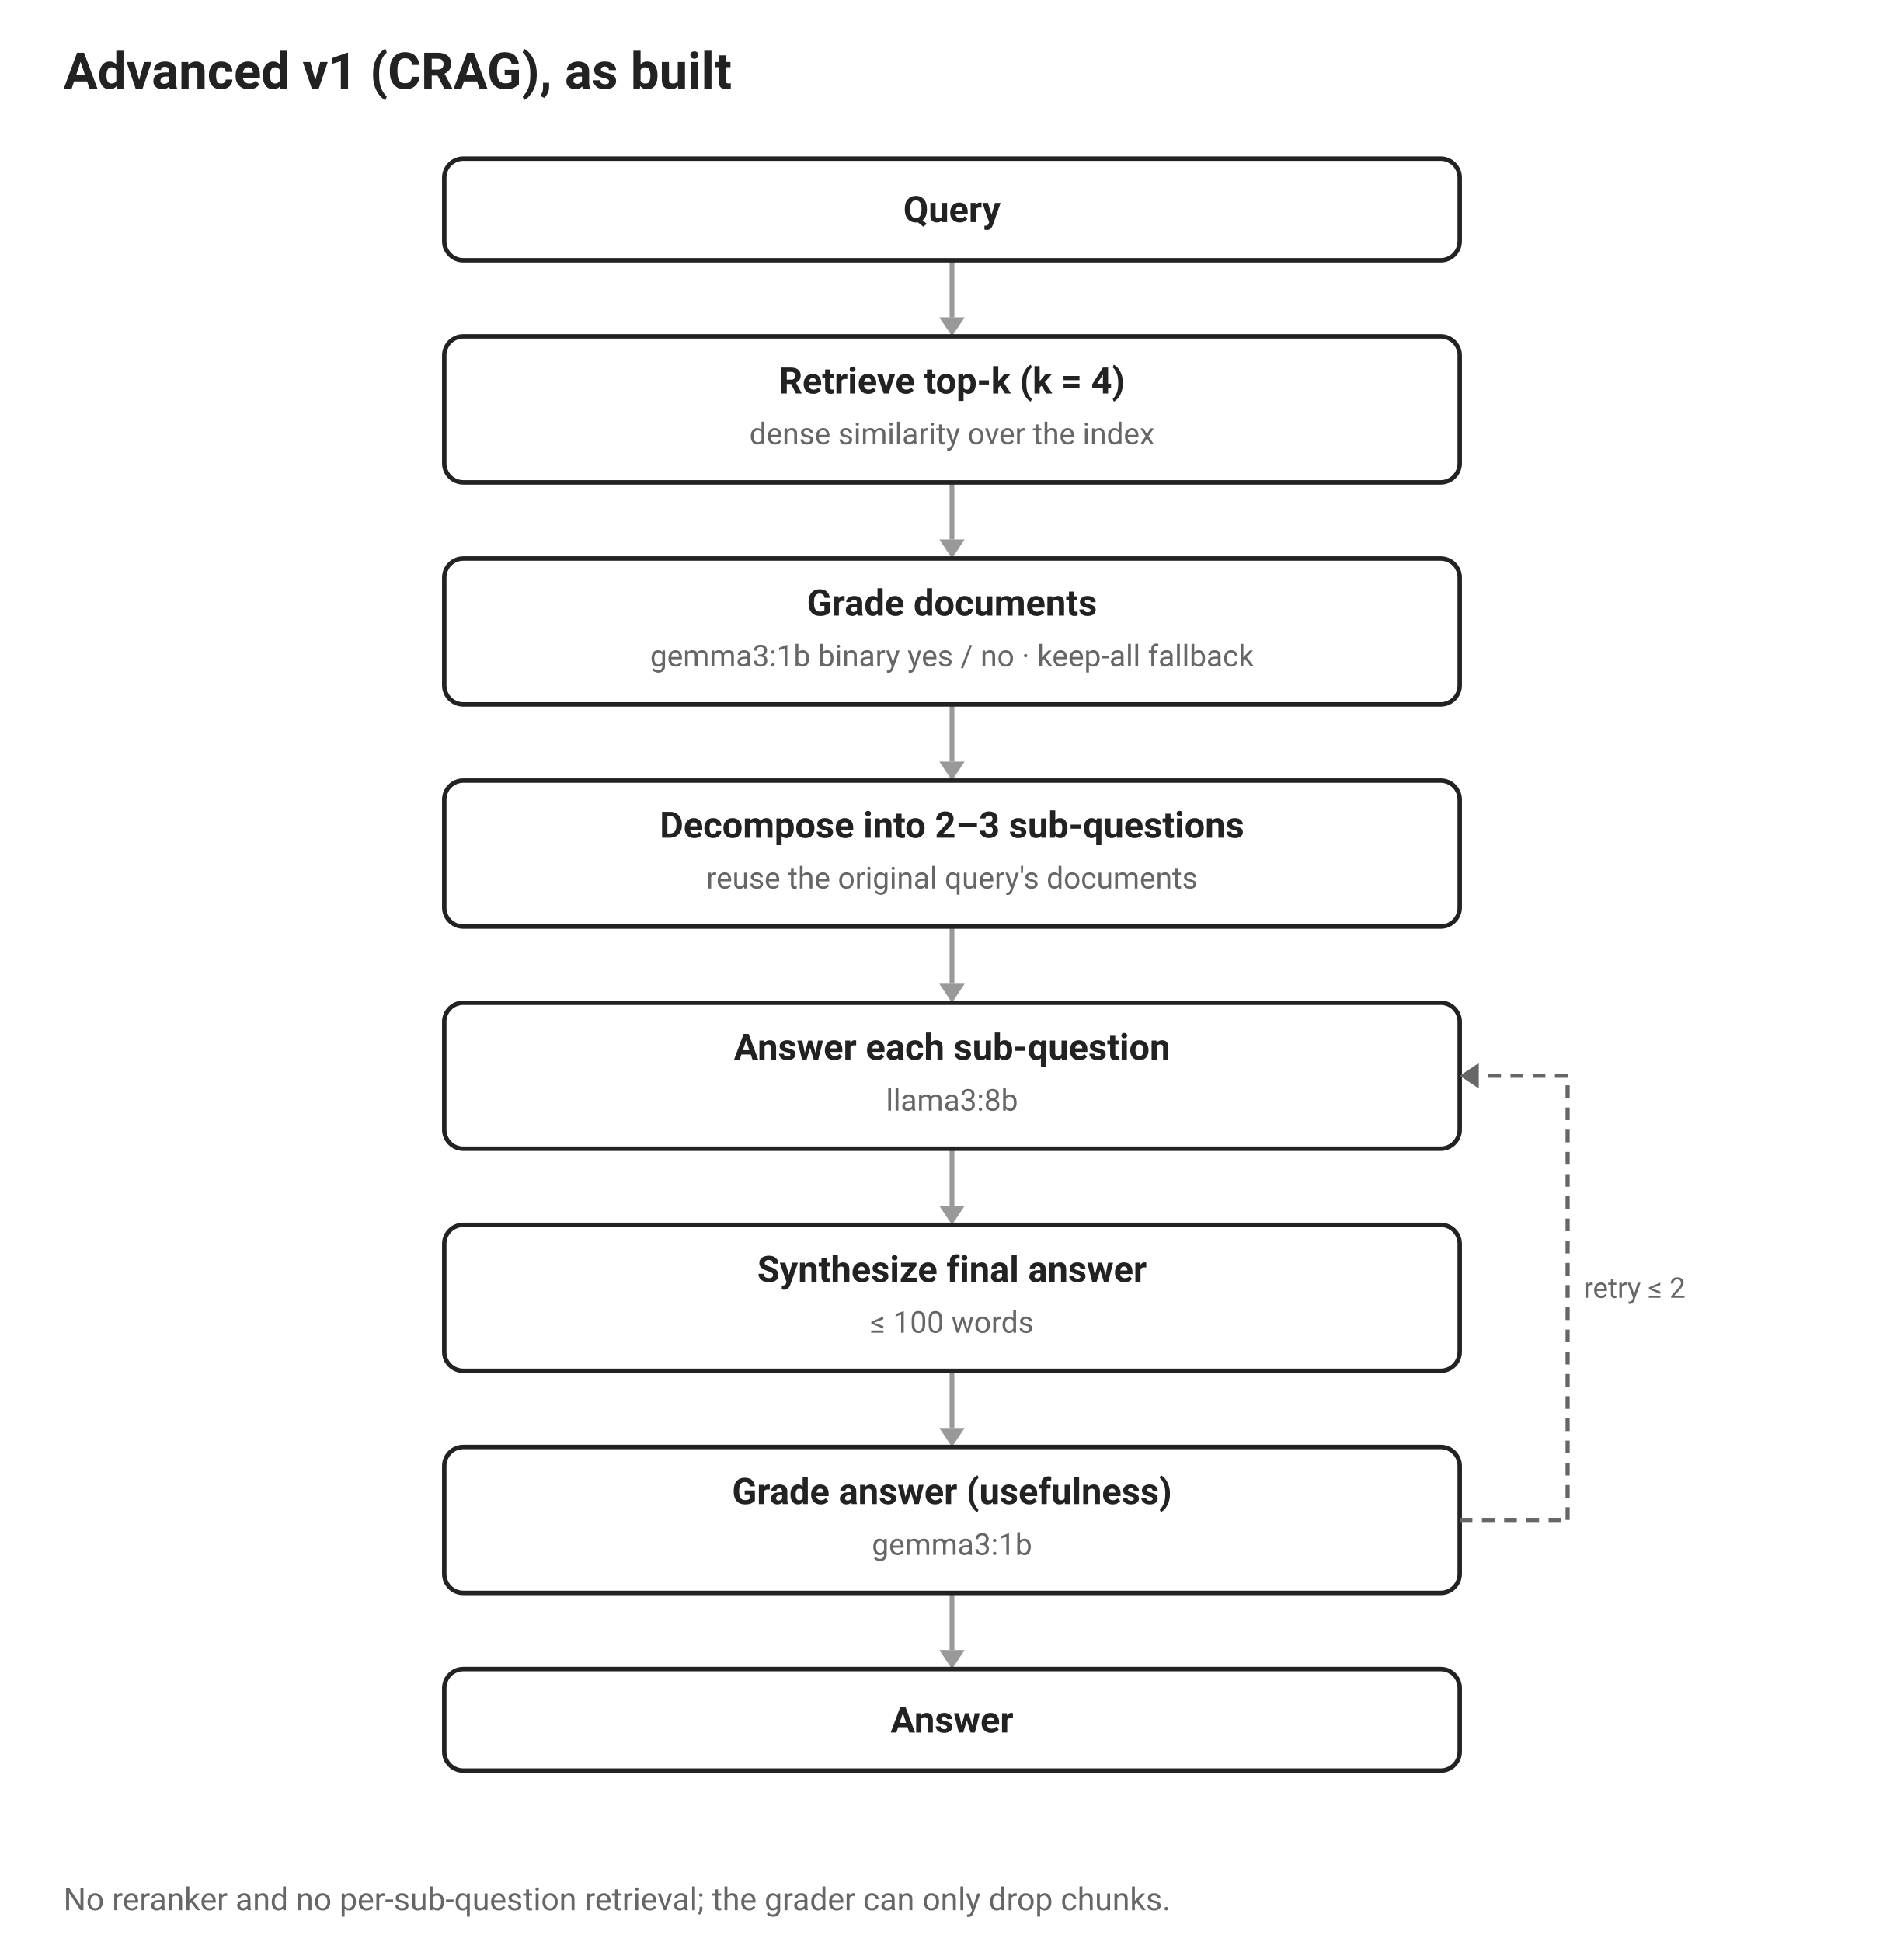
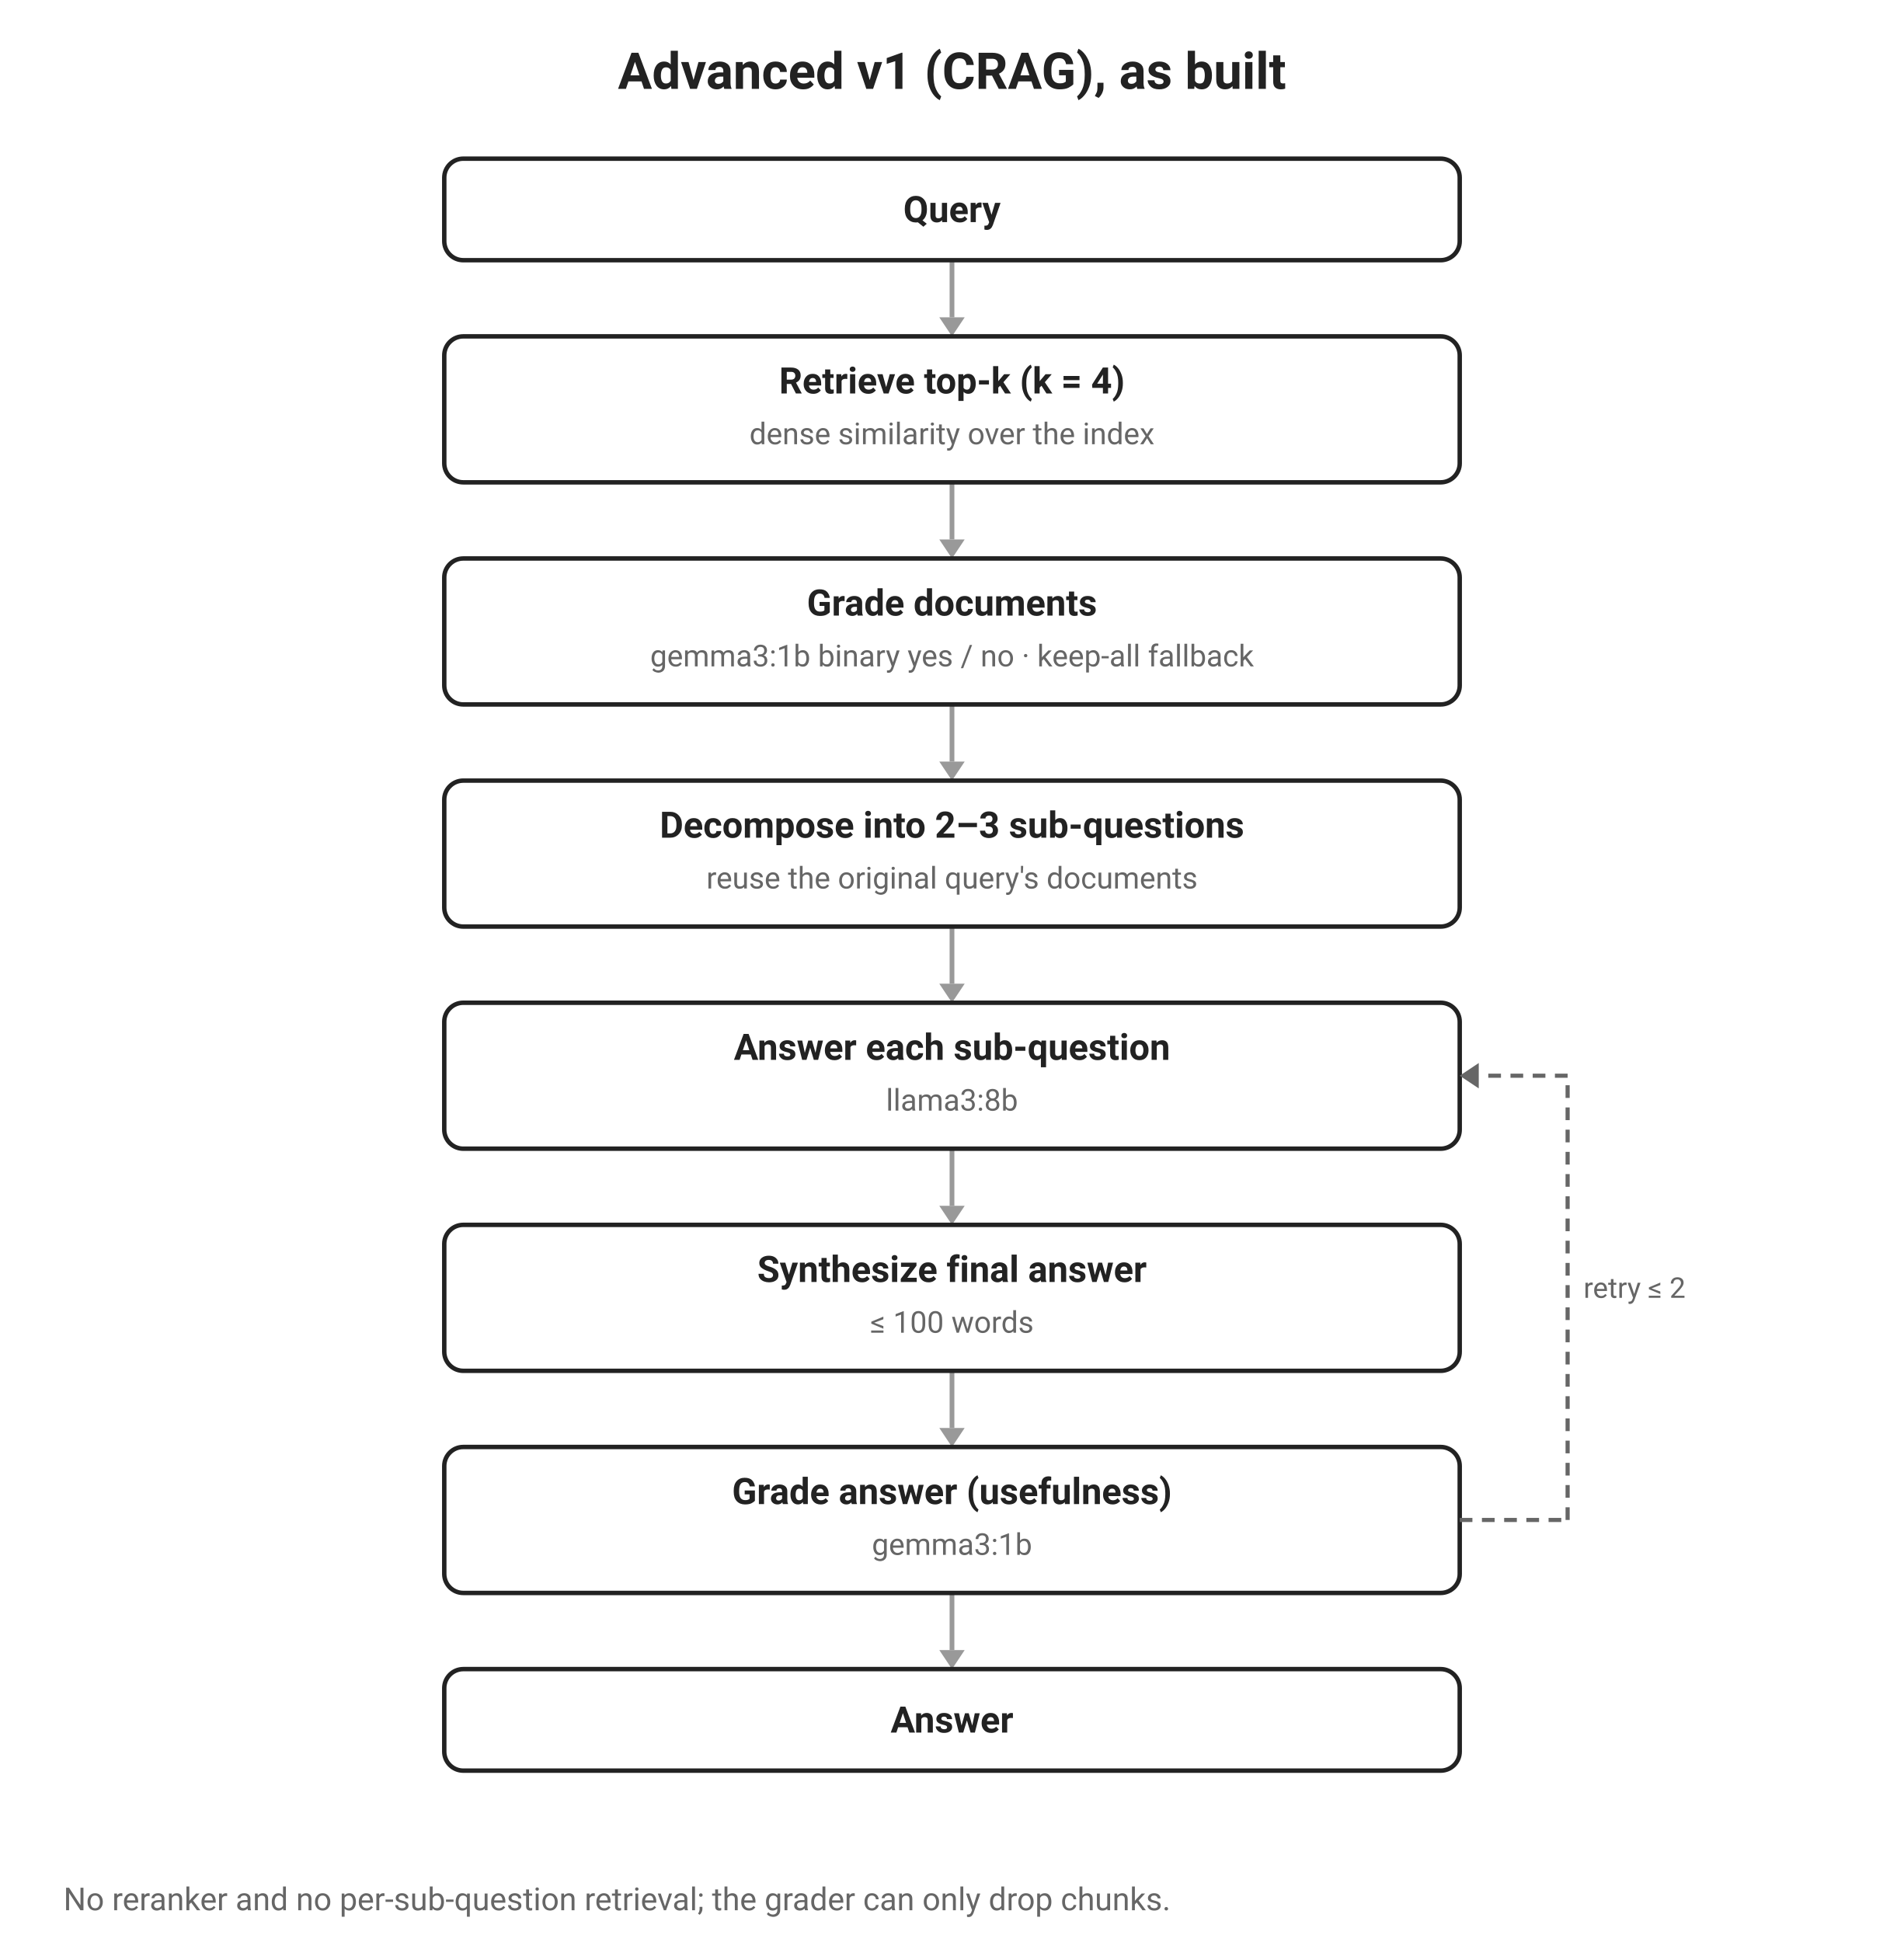
<svg xmlns="http://www.w3.org/2000/svg" width="600" height="612" viewBox="0 0 600 612" font-family="-apple-system,BHF,Segoe UI,Roboto,Helvetica,Arial,sans-serif">
  <rect width="600" height="612" fill="white" />
-   <text x="20.0" y="28.0" font-size="16" text-anchor="start" fill="#222222" font-weight="600">Advanced v1 (CRAG), as built</text>
+   <text x="300.0" y="28.0" font-size="16" text-anchor="middle" fill="#222222" font-weight="600">Advanced v1 (CRAG), as built</text>
  <line x1="300.0" y1="82.0" x2="300.0" y2="100.0" stroke="#999999" stroke-width="1.5" />
  <path d="M296.0 100.0 L304.0 100.0 L300.0 106.0 Z" fill="#999999" />
  <line x1="300.0" y1="152.0" x2="300.0" y2="170.0" stroke="#999999" stroke-width="1.5" />
  <path d="M296.0 170.0 L304.0 170.0 L300.0 176.0 Z" fill="#999999" />
  <line x1="300.0" y1="222.0" x2="300.0" y2="240.0" stroke="#999999" stroke-width="1.5" />
  <path d="M296.0 240.0 L304.0 240.0 L300.0 246.0 Z" fill="#999999" />
  <line x1="300.0" y1="292.0" x2="300.0" y2="310.0" stroke="#999999" stroke-width="1.5" />
  <path d="M296.0 310.0 L304.0 310.0 L300.0 316.0 Z" fill="#999999" />
  <line x1="300.0" y1="362.0" x2="300.0" y2="380.0" stroke="#999999" stroke-width="1.5" />
  <path d="M296.0 380.0 L304.0 380.0 L300.0 386.0 Z" fill="#999999" />
  <line x1="300.0" y1="432.0" x2="300.0" y2="450.0" stroke="#999999" stroke-width="1.5" />
  <path d="M296.0 450.0 L304.0 450.0 L300.0 456.0 Z" fill="#999999" />
  <line x1="300.0" y1="502.0" x2="300.0" y2="520.0" stroke="#999999" stroke-width="1.5" />
  <path d="M296.0 520.0 L304.0 520.0 L300.0 526.0 Z" fill="#999999" />
  <rect x="140.0" y="50.0" width="320.0" height="32.0" fill="#ffffff" stroke="#222222" stroke-width="1.4" rx="6" />
  <text x="300.0" y="70.0" font-size="11.5" text-anchor="middle" fill="#222222" font-weight="600">Query</text>
  <rect x="140.0" y="106.0" width="320.0" height="46.0" fill="#ffffff" stroke="#222222" stroke-width="1.4" rx="6" />
  <text x="300.0" y="124.0" font-size="11.5" text-anchor="middle" fill="#222222" font-weight="600">Retrieve top-k  (k = 4)</text>
  <text x="300.0" y="140.0" font-size="9.5" text-anchor="middle" fill="#666666" font-weight="400">dense similarity over the index</text>
  <rect x="140.0" y="176.0" width="320.0" height="46.0" fill="#ffffff" stroke="#222222" stroke-width="1.4" rx="6" />
  <text x="300.0" y="194.0" font-size="11.5" text-anchor="middle" fill="#222222" font-weight="600">Grade documents</text>
  <text x="300.0" y="210.0" font-size="9.5" text-anchor="middle" fill="#666666" font-weight="400">gemma3:1b binary yes / no  ·  keep-all fallback</text>
  <rect x="140.0" y="246.0" width="320.0" height="46.0" fill="#ffffff" stroke="#222222" stroke-width="1.4" rx="6" />
  <text x="300.0" y="264.0" font-size="11.5" text-anchor="middle" fill="#222222" font-weight="600">Decompose into 2–3 sub-questions</text>
  <text x="300.0" y="280.0" font-size="9.5" text-anchor="middle" fill="#666666" font-weight="400">reuse the original query's documents</text>
  <rect x="140.0" y="316.0" width="320.0" height="46.0" fill="#ffffff" stroke="#222222" stroke-width="1.4" rx="6" />
  <text x="300.0" y="334.0" font-size="11.5" text-anchor="middle" fill="#222222" font-weight="600">Answer each sub-question</text>
  <text x="300.0" y="350.0" font-size="9.5" text-anchor="middle" fill="#666666" font-weight="400">llama3:8b</text>
  <rect x="140.0" y="386.0" width="320.0" height="46.0" fill="#ffffff" stroke="#222222" stroke-width="1.4" rx="6" />
  <text x="300.0" y="404.0" font-size="11.5" text-anchor="middle" fill="#222222" font-weight="600">Synthesize final answer</text>
  <text x="300.0" y="420.0" font-size="9.5" text-anchor="middle" fill="#666666" font-weight="400">≤ 100 words</text>
  <rect x="140.0" y="456.0" width="320.0" height="46.0" fill="#ffffff" stroke="#222222" stroke-width="1.4" rx="6" />
  <text x="300.0" y="474.0" font-size="11.5" text-anchor="middle" fill="#222222" font-weight="600">Grade answer (usefulness)</text>
  <text x="300.0" y="490.0" font-size="9.5" text-anchor="middle" fill="#666666" font-weight="400">gemma3:1b</text>
  <rect x="140.0" y="526.0" width="320.0" height="32.0" fill="#ffffff" stroke="#222222" stroke-width="1.4" rx="6" />
  <text x="300.0" y="546.0" font-size="11.5" text-anchor="middle" fill="#222222" font-weight="600">Answer</text>
  <line x1="460.0" y1="479.0" x2="494.0" y2="479.0" stroke="#666666" stroke-width="1.3" stroke-dasharray="4,3" />
  <line x1="494.0" y1="479.0" x2="494.0" y2="339.0" stroke="#666666" stroke-width="1.3" stroke-dasharray="4,3" />
  <line x1="494.0" y1="339.0" x2="466.0" y2="339.0" stroke="#666666" stroke-width="1.3" stroke-dasharray="4,3" />
  <path d="M466.0 335.0 L466.0 343.0 L460.0 339.0 Z" fill="#666666" />
  <text x="499.0" y="409.0" font-size="9" text-anchor="start" fill="#666666" font-weight="400" transform="rotate(0 499 409.0)">retry ≤ 2</text>
  <text x="20.0" y="602.0" font-size="10" text-anchor="start" fill="#666666" font-weight="400">No reranker and no per-sub-question retrieval; the grader can only drop chunks.</text>
</svg>
